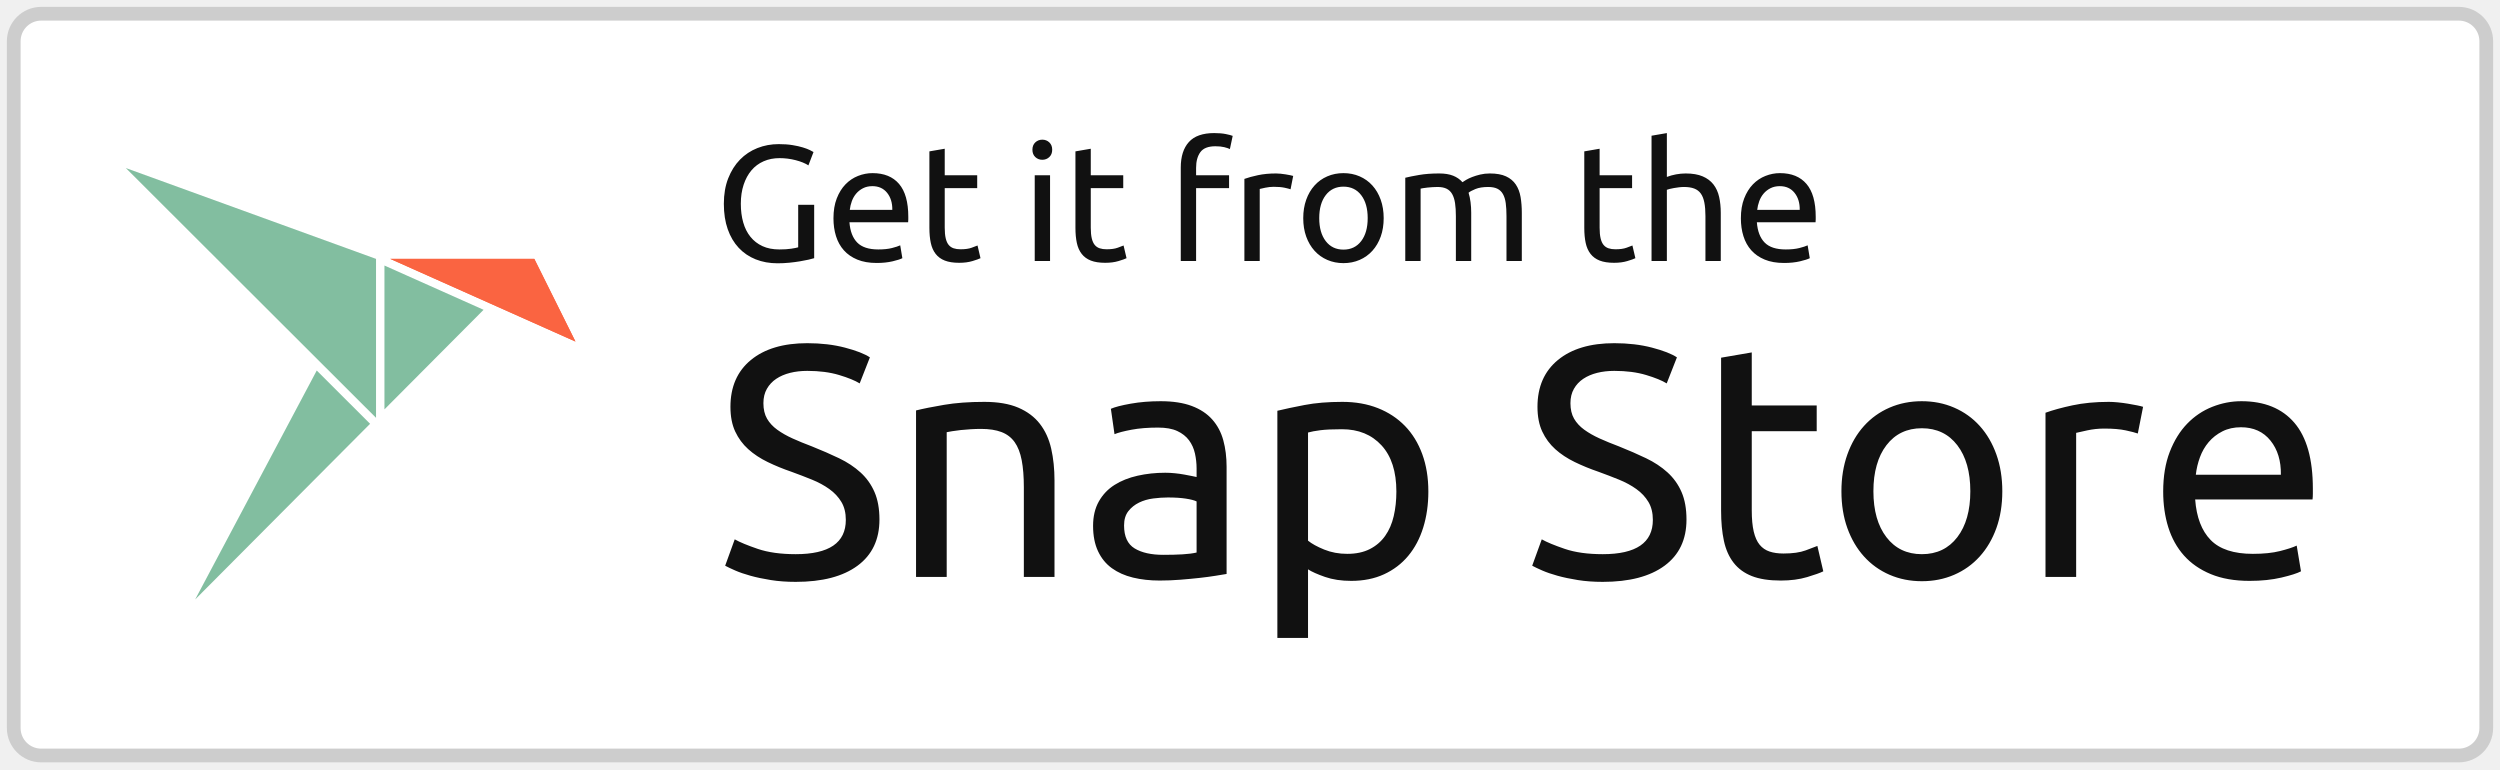
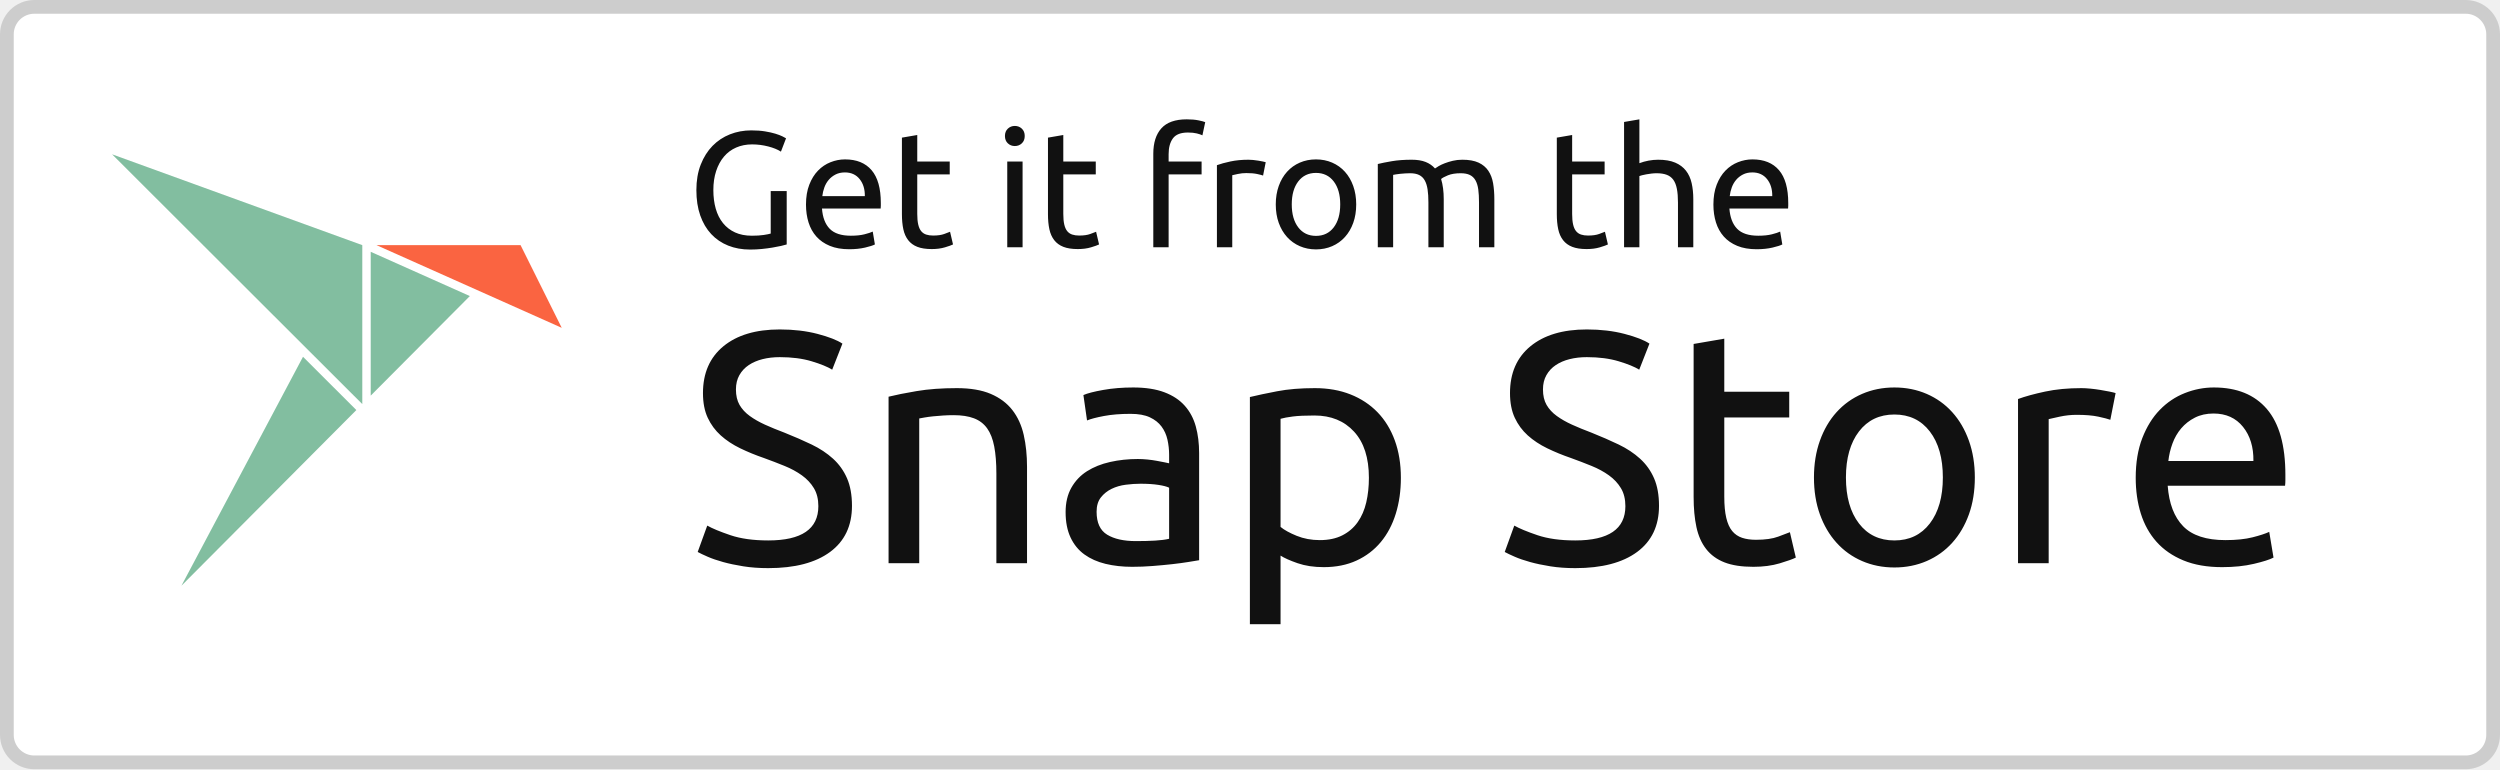
- <svg xmlns="http://www.w3.org/2000/svg" xmlns:xlink="http://www.w3.org/1999/xlink" width="182px" height="56px" viewBox="0 0 182 56" version="1.1">
-   <defs>
-     <polygon id="path-1" points="10.552 0.559 0.061 0.559 13.549 6.58" />
-   </defs>
-   <g id="Other-languages" stroke="none" stroke-width="1" fill="none" fill-rule="evenodd">
-     <g id="EN" transform="translate(-199, -113)">
-       <g id="[EN]-snap-store-white-uneditable" transform="translate(200, 114)">
-         <rect id="Rectangle-path" stroke="#CDCDCD" fill="#FFFFFF" x="0" y="0" width="180" height="54" rx="2" />
-         <g id="logo" transform="translate(8, 11)">
-           <g>
-             <polygon id="Fill-2265" fill="#82BEA0" fill-rule="nonzero" points="18.988 17.802 26.205 10.553 18.988 7.331" />
-             <polygon id="Fill-2266" fill="#82BEA0" fill-rule="nonzero" points="5.208 31.641 17.942 18.852 14.059 14.974" />
-             <polygon id="Fill-2267" fill="#82BEA0" fill-rule="nonzero" points="0.16 0.233 18.375 18.417 18.375 6.846" />
-             <g id="Fill-2268" transform="translate(19.34483, 6.285714)" fill="#FA6441" fill-rule="nonzero">
-               <polygon id="path-2" points="10.552 0.559 0.061 0.559 13.549 6.58" />
-             </g>
-             <g id="colour/snappy-accent-Clipped" transform="translate(19.34483, 6.285714)">
-               <mask id="mask-2" fill="white">
-                 <use xlink:href="#path-1" />
-               </mask>
-               <g id="path-2" />
-               <g id="colour/snappy-accent" mask="url(#mask-2)">
-                 <g transform="translate(-19.91379, -9.142857)" id="Rectangle-2">
-                   <g transform="translate(0.343092, 0.497771)">
-                     <rect id="Rectangle-path" fill="#FA6441" fill-rule="nonzero" x="0" y="0" width="101.276" height="34.857" />
-                   </g>
-                 </g>
-               </g>
-             </g>
-           </g>
-         </g>
-         <path d="M57.108,13.908 L58.272,13.908 L58.272,17.796 C58.176,17.828 58.038,17.864 57.858,17.904 C57.678,17.944 57.47,17.984 57.234,18.024 C56.998,18.064 56.74,18.098 56.46,18.126 C56.18,18.154 55.896,18.168 55.608,18.168 C55.024,18.168 54.492,18.072 54.012,17.88 C53.532,17.688 53.12,17.408 52.776,17.04 C52.432,16.672 52.166,16.22 51.978,15.684 C51.79,15.148 51.696,14.532 51.696,13.836 C51.696,13.14 51.802,12.522 52.014,11.982 C52.226,11.442 52.512,10.988 52.872,10.62 C53.232,10.252 53.654,9.972 54.138,9.78 C54.622,9.588 55.14,9.492 55.692,9.492 C56.068,9.492 56.402,9.516 56.694,9.564 C56.986,9.612 57.236,9.668 57.444,9.732 C57.652,9.796 57.822,9.86 57.954,9.924 C58.086,9.988 58.176,10.036 58.224,10.068 L57.852,11.04 C57.62,10.888 57.312,10.762 56.928,10.662 C56.544,10.562 56.152,10.512 55.752,10.512 C55.328,10.512 54.942,10.588 54.594,10.74 C54.246,10.892 53.95,11.112 53.706,11.4 C53.462,11.688 53.272,12.038 53.136,12.45 C53,12.862 52.932,13.324 52.932,13.836 C52.932,14.332 52.99,14.784 53.106,15.192 C53.222,15.6 53.398,15.95 53.634,16.242 C53.87,16.534 54.162,16.76 54.51,16.92 C54.858,17.08 55.268,17.16 55.74,17.16 C56.076,17.16 56.362,17.142 56.598,17.106 C56.834,17.07 57.004,17.036 57.108,17.004 L57.108,13.908 Z M59.676,14.892 C59.676,14.34 59.756,13.858 59.916,13.446 C60.076,13.034 60.288,12.692 60.552,12.42 C60.816,12.148 61.12,11.944 61.464,11.808 C61.808,11.672 62.16,11.604 62.52,11.604 C63.36,11.604 64.004,11.866 64.452,12.39 C64.9,12.914 65.124,13.712 65.124,14.784 L65.124,14.97 C65.124,15.046 65.12,15.116 65.112,15.18 L60.84,15.18 C60.888,15.828 61.076,16.32 61.404,16.656 C61.732,16.992 62.244,17.16 62.94,17.16 C63.332,17.16 63.662,17.126 63.93,17.058 C64.198,16.99 64.4,16.924 64.536,16.86 L64.692,17.796 C64.556,17.868 64.318,17.944 63.978,18.024 C63.638,18.104 63.252,18.144 62.82,18.144 C62.276,18.144 61.806,18.062 61.41,17.898 C61.014,17.734 60.688,17.508 60.432,17.22 C60.176,16.932 59.986,16.59 59.862,16.194 C59.738,15.798 59.676,15.364 59.676,14.892 Z M63.96,14.28 C63.968,13.776 63.842,13.362 63.582,13.038 C63.322,12.714 62.964,12.552 62.508,12.552 C62.252,12.552 62.026,12.602 61.83,12.702 C61.634,12.802 61.468,12.932 61.332,13.092 C61.196,13.252 61.09,13.436 61.014,13.644 C60.938,13.852 60.888,14.064 60.864,14.28 L63.96,14.28 Z M67.776,11.76 L70.14,11.76 L70.14,12.696 L67.776,12.696 L67.776,15.576 C67.776,15.888 67.8,16.146 67.848,16.35 C67.896,16.554 67.968,16.714 68.064,16.83 C68.16,16.946 68.28,17.028 68.424,17.076 C68.568,17.124 68.736,17.148 68.928,17.148 C69.264,17.148 69.534,17.11 69.738,17.034 C69.942,16.958 70.084,16.904 70.164,16.872 L70.38,17.796 C70.268,17.852 70.072,17.922 69.792,18.006 C69.512,18.09 69.192,18.132 68.832,18.132 C68.408,18.132 68.058,18.078 67.782,17.97 C67.506,17.862 67.284,17.7 67.116,17.484 C66.948,17.268 66.83,17.002 66.762,16.686 C66.694,16.37 66.66,16.004 66.66,15.588 L66.66,10.02 L67.776,9.828 L67.776,11.76 Z M75.444,18 L74.328,18 L74.328,11.76 L75.444,11.76 L75.444,18 Z M74.88,10.632 C74.68,10.632 74.51,10.566 74.37,10.434 C74.23,10.302 74.16,10.124 74.16,9.9 C74.16,9.676 74.23,9.498 74.37,9.366 C74.51,9.234 74.68,9.168 74.88,9.168 C75.08,9.168 75.25,9.234 75.39,9.366 C75.53,9.498 75.6,9.676 75.6,9.9 C75.6,10.124 75.53,10.302 75.39,10.434 C75.25,10.566 75.08,10.632 74.88,10.632 Z M78.408,11.76 L80.772,11.76 L80.772,12.696 L78.408,12.696 L78.408,15.576 C78.408,15.888 78.432,16.146 78.48,16.35 C78.528,16.554 78.6,16.714 78.696,16.83 C78.792,16.946 78.912,17.028 79.056,17.076 C79.2,17.124 79.368,17.148 79.56,17.148 C79.896,17.148 80.166,17.11 80.37,17.034 C80.574,16.958 80.716,16.904 80.796,16.872 L81.012,17.796 C80.9,17.852 80.704,17.922 80.424,18.006 C80.144,18.09 79.824,18.132 79.464,18.132 C79.04,18.132 78.69,18.078 78.414,17.97 C78.138,17.862 77.916,17.7 77.748,17.484 C77.58,17.268 77.462,17.002 77.394,16.686 C77.326,16.37 77.292,16.004 77.292,15.588 L77.292,10.02 L78.408,9.828 L78.408,11.76 Z M87.396,8.688 C87.724,8.688 88.006,8.712 88.242,8.76 C88.478,8.808 88.644,8.852 88.74,8.892 L88.536,9.852 C88.44,9.804 88.304,9.758 88.128,9.714 C87.952,9.67 87.736,9.648 87.48,9.648 C86.96,9.648 86.596,9.79 86.388,10.074 C86.18,10.358 86.076,10.74 86.076,11.22 L86.076,11.76 L88.476,11.76 L88.476,12.696 L86.076,12.696 L86.076,18 L84.96,18 L84.96,11.196 C84.96,10.396 85.156,9.778 85.548,9.342 C85.94,8.906 86.556,8.688 87.396,8.688 Z M91.896,11.628 C91.992,11.628 92.102,11.634 92.226,11.646 C92.35,11.658 92.472,11.674 92.592,11.694 C92.712,11.714 92.822,11.734 92.922,11.754 C93.022,11.774 93.096,11.792 93.144,11.808 L92.952,12.78 C92.864,12.748 92.718,12.71 92.514,12.666 C92.31,12.622 92.048,12.6 91.728,12.6 C91.52,12.6 91.314,12.622 91.11,12.666 C90.906,12.71 90.772,12.74 90.708,12.756 L90.708,18 L89.592,18 L89.592,12.024 C89.856,11.928 90.184,11.838 90.576,11.754 C90.968,11.67 91.408,11.628 91.896,11.628 Z M99.732,14.88 C99.732,15.376 99.66,15.824 99.516,16.224 C99.372,16.624 99.17,16.968 98.91,17.256 C98.65,17.544 98.34,17.766 97.98,17.922 C97.62,18.078 97.228,18.156 96.804,18.156 C96.38,18.156 95.988,18.078 95.628,17.922 C95.268,17.766 94.958,17.544 94.698,17.256 C94.438,16.968 94.236,16.624 94.092,16.224 C93.948,15.824 93.876,15.376 93.876,14.88 C93.876,14.392 93.948,13.946 94.092,13.542 C94.236,13.138 94.438,12.792 94.698,12.504 C94.958,12.216 95.268,11.994 95.628,11.838 C95.988,11.682 96.38,11.604 96.804,11.604 C97.228,11.604 97.62,11.682 97.98,11.838 C98.34,11.994 98.65,12.216 98.91,12.504 C99.17,12.792 99.372,13.138 99.516,13.542 C99.66,13.946 99.732,14.392 99.732,14.88 Z M98.568,14.88 C98.568,14.176 98.41,13.618 98.094,13.206 C97.778,12.794 97.348,12.588 96.804,12.588 C96.26,12.588 95.83,12.794 95.514,13.206 C95.198,13.618 95.04,14.176 95.04,14.88 C95.04,15.584 95.198,16.142 95.514,16.554 C95.83,16.966 96.26,17.172 96.804,17.172 C97.348,17.172 97.778,16.966 98.094,16.554 C98.41,16.142 98.568,15.584 98.568,14.88 Z M101.304,11.94 C101.56,11.876 101.898,11.808 102.318,11.736 C102.738,11.664 103.224,11.628 103.776,11.628 C104.176,11.628 104.512,11.682 104.784,11.79 C105.056,11.898 105.284,12.056 105.468,12.264 C105.524,12.224 105.612,12.168 105.732,12.096 C105.852,12.024 106,11.954 106.176,11.886 C106.352,11.818 106.548,11.758 106.764,11.706 C106.98,11.654 107.212,11.628 107.46,11.628 C107.94,11.628 108.332,11.698 108.636,11.838 C108.94,11.978 109.178,12.176 109.35,12.432 C109.522,12.688 109.638,12.992 109.698,13.344 C109.758,13.696 109.788,14.08 109.788,14.496 L109.788,18 L108.672,18 L108.672,14.736 C108.672,14.368 108.654,14.052 108.618,13.788 C108.582,13.524 108.514,13.304 108.414,13.128 C108.314,12.952 108.178,12.822 108.006,12.738 C107.834,12.654 107.612,12.612 107.34,12.612 C106.964,12.612 106.654,12.662 106.41,12.762 C106.166,12.862 106,12.952 105.912,13.032 C105.976,13.24 106.024,13.468 106.056,13.716 C106.088,13.964 106.104,14.224 106.104,14.496 L106.104,18 L104.988,18 L104.988,14.736 C104.988,14.368 104.968,14.052 104.928,13.788 C104.888,13.524 104.818,13.304 104.718,13.128 C104.618,12.952 104.482,12.822 104.31,12.738 C104.138,12.654 103.92,12.612 103.656,12.612 C103.544,12.612 103.424,12.616 103.296,12.624 C103.168,12.632 103.046,12.642 102.93,12.654 C102.814,12.666 102.708,12.68 102.612,12.696 C102.516,12.712 102.452,12.724 102.42,12.732 L102.42,18 L101.304,18 L101.304,11.94 Z M115.452,11.76 L117.816,11.76 L117.816,12.696 L115.452,12.696 L115.452,15.576 C115.452,15.888 115.476,16.146 115.524,16.35 C115.572,16.554 115.644,16.714 115.74,16.83 C115.836,16.946 115.956,17.028 116.1,17.076 C116.244,17.124 116.412,17.148 116.604,17.148 C116.94,17.148 117.21,17.11 117.414,17.034 C117.618,16.958 117.76,16.904 117.84,16.872 L118.056,17.796 C117.944,17.852 117.748,17.922 117.468,18.006 C117.188,18.09 116.868,18.132 116.508,18.132 C116.084,18.132 115.734,18.078 115.458,17.97 C115.182,17.862 114.96,17.7 114.792,17.484 C114.624,17.268 114.506,17.002 114.438,16.686 C114.37,16.37 114.336,16.004 114.336,15.588 L114.336,10.02 L115.452,9.828 L115.452,11.76 Z M119.232,18 L119.232,8.88 L120.348,8.688 L120.348,11.88 C120.556,11.8 120.778,11.738 121.014,11.694 C121.25,11.65 121.484,11.628 121.716,11.628 C122.212,11.628 122.624,11.698 122.952,11.838 C123.28,11.978 123.542,12.174 123.738,12.426 C123.934,12.678 124.072,12.98 124.152,13.332 C124.232,13.684 124.272,14.072 124.272,14.496 L124.272,18 L123.156,18 L123.156,14.736 C123.156,14.352 123.13,14.024 123.078,13.752 C123.026,13.48 122.94,13.26 122.82,13.092 C122.7,12.924 122.54,12.802 122.34,12.726 C122.14,12.65 121.892,12.612 121.596,12.612 C121.476,12.612 121.352,12.62 121.224,12.636 C121.096,12.652 120.974,12.67 120.858,12.69 C120.742,12.71 120.638,12.732 120.546,12.756 C120.454,12.78 120.388,12.8 120.348,12.816 L120.348,18 L119.232,18 Z M125.736,14.892 C125.736,14.34 125.816,13.858 125.976,13.446 C126.136,13.034 126.348,12.692 126.612,12.42 C126.876,12.148 127.18,11.944 127.524,11.808 C127.868,11.672 128.22,11.604 128.58,11.604 C129.42,11.604 130.064,11.866 130.512,12.39 C130.96,12.914 131.184,13.712 131.184,14.784 L131.184,14.97 C131.184,15.046 131.18,15.116 131.172,15.18 L126.9,15.18 C126.948,15.828 127.136,16.32 127.464,16.656 C127.792,16.992 128.304,17.16 129,17.16 C129.392,17.16 129.722,17.126 129.99,17.058 C130.258,16.99 130.46,16.924 130.596,16.86 L130.752,17.796 C130.616,17.868 130.378,17.944 130.038,18.024 C129.698,18.104 129.312,18.144 128.88,18.144 C128.336,18.144 127.866,18.062 127.47,17.898 C127.074,17.734 126.748,17.508 126.492,17.22 C126.236,16.932 126.046,16.59 125.922,16.194 C125.798,15.798 125.736,15.364 125.736,14.892 Z M130.02,14.28 C130.028,13.776 129.902,13.362 129.642,13.038 C129.382,12.714 129.024,12.552 128.568,12.552 C128.312,12.552 128.086,12.602 127.89,12.702 C127.694,12.802 127.528,12.932 127.392,13.092 C127.256,13.252 127.15,13.436 127.074,13.644 C126.998,13.852 126.948,14.064 126.924,14.28 L130.02,14.28 Z" id="Get-it-from-the" fill="#111111" />
-         <path d="M56.928,39.344 C59.36,39.344 60.576,38.512 60.576,36.848 C60.576,36.336 60.468,35.9 60.252,35.54 C60.036,35.18 59.744,34.868 59.376,34.604 C59.008,34.34 58.588,34.112 58.116,33.92 C57.644,33.728 57.144,33.536 56.616,33.344 C56.008,33.136 55.432,32.9 54.888,32.636 C54.344,32.372 53.872,32.06 53.472,31.7 C53.072,31.34 52.756,30.912 52.524,30.416 C52.292,29.92 52.176,29.32 52.176,28.616 C52.176,27.16 52.672,26.024 53.664,25.208 C54.656,24.392 56.024,23.984 57.768,23.984 C58.776,23.984 59.692,24.092 60.516,24.308 C61.34,24.524 61.944,24.76 62.328,25.016 L61.584,26.912 C61.248,26.704 60.748,26.5 60.084,26.3 C59.42,26.1 58.648,26 57.768,26 C57.32,26 56.904,26.048 56.52,26.144 C56.136,26.24 55.8,26.384 55.512,26.576 C55.224,26.768 54.996,27.012 54.828,27.308 C54.66,27.604 54.576,27.952 54.576,28.352 C54.576,28.8 54.664,29.176 54.84,29.48 C55.016,29.784 55.264,30.052 55.584,30.284 C55.904,30.516 56.276,30.728 56.7,30.92 C57.124,31.112 57.592,31.304 58.104,31.496 C58.824,31.784 59.484,32.072 60.084,32.36 C60.684,32.648 61.204,32.992 61.644,33.392 C62.084,33.792 62.424,34.268 62.664,34.82 C62.904,35.372 63.024,36.04 63.024,36.824 C63.024,38.28 62.492,39.4 61.428,40.184 C60.364,40.968 58.864,41.36 56.928,41.36 C56.272,41.36 55.668,41.316 55.116,41.228 C54.564,41.14 54.072,41.036 53.64,40.916 C53.208,40.796 52.836,40.668 52.524,40.532 C52.212,40.396 51.968,40.28 51.792,40.184 L52.488,38.264 C52.856,38.472 53.416,38.704 54.168,38.96 C54.92,39.216 55.84,39.344 56.928,39.344 Z M65.688,28.88 C66.2,28.752 66.88,28.616 67.728,28.472 C68.576,28.328 69.552,28.256 70.656,28.256 C71.648,28.256 72.472,28.396 73.128,28.676 C73.784,28.956 74.308,29.348 74.7,29.852 C75.092,30.356 75.368,30.96 75.528,31.664 C75.688,32.368 75.768,33.144 75.768,33.992 L75.768,41 L73.536,41 L73.536,34.472 C73.536,33.704 73.484,33.048 73.38,32.504 C73.276,31.96 73.104,31.52 72.864,31.184 C72.624,30.848 72.304,30.604 71.904,30.452 C71.504,30.3 71.008,30.224 70.416,30.224 C70.176,30.224 69.928,30.232 69.672,30.248 C69.416,30.264 69.172,30.284 68.94,30.308 C68.708,30.332 68.5,30.36 68.316,30.392 C68.132,30.424 68,30.448 67.92,30.464 L67.92,41 L65.688,41 L65.688,28.88 Z M83.688,39.392 C84.216,39.392 84.684,39.38 85.092,39.356 C85.5,39.332 85.84,39.288 86.112,39.224 L86.112,35.504 C85.952,35.424 85.692,35.356 85.332,35.3 C84.972,35.244 84.536,35.216 84.024,35.216 C83.688,35.216 83.332,35.24 82.956,35.288 C82.58,35.336 82.236,35.436 81.924,35.588 C81.612,35.74 81.352,35.948 81.144,36.212 C80.936,36.476 80.832,36.824 80.832,37.256 C80.832,38.056 81.088,38.612 81.6,38.924 C82.112,39.236 82.808,39.392 83.688,39.392 Z M83.496,28.208 C84.392,28.208 85.148,28.324 85.764,28.556 C86.38,28.788 86.876,29.116 87.252,29.54 C87.628,29.964 87.896,30.468 88.056,31.052 C88.216,31.636 88.296,32.28 88.296,32.984 L88.296,40.784 C88.104,40.816 87.836,40.86 87.492,40.916 C87.148,40.972 86.76,41.024 86.328,41.072 C85.896,41.12 85.428,41.164 84.924,41.204 C84.42,41.244 83.92,41.264 83.424,41.264 C82.72,41.264 82.072,41.192 81.48,41.048 C80.888,40.904 80.376,40.676 79.944,40.364 C79.512,40.052 79.176,39.64 78.936,39.128 C78.696,38.616 78.576,38 78.576,37.28 C78.576,36.592 78.716,36 78.996,35.504 C79.276,35.008 79.656,34.608 80.136,34.304 C80.616,34 81.176,33.776 81.816,33.632 C82.456,33.488 83.128,33.416 83.832,33.416 C84.056,33.416 84.288,33.428 84.528,33.452 C84.768,33.476 84.996,33.508 85.212,33.548 C85.428,33.588 85.616,33.624 85.776,33.656 C85.936,33.688 86.048,33.712 86.112,33.728 L86.112,33.104 C86.112,32.736 86.072,32.372 85.992,32.012 C85.912,31.652 85.768,31.332 85.56,31.052 C85.352,30.772 85.068,30.548 84.708,30.38 C84.348,30.212 83.88,30.128 83.304,30.128 C82.568,30.128 81.924,30.18 81.372,30.284 C80.82,30.388 80.408,30.496 80.136,30.608 L79.872,28.76 C80.16,28.632 80.64,28.508 81.312,28.388 C81.984,28.268 82.712,28.208 83.496,28.208 Z M100.656,34.784 C100.656,33.328 100.296,32.208 99.576,31.424 C98.856,30.64 97.896,30.248 96.696,30.248 C96.024,30.248 95.5,30.272 95.124,30.32 C94.748,30.368 94.448,30.424 94.224,30.488 L94.224,38.36 C94.496,38.584 94.888,38.8 95.4,39.008 C95.912,39.216 96.472,39.32 97.08,39.32 C97.72,39.32 98.268,39.204 98.724,38.972 C99.18,38.74 99.552,38.42 99.84,38.012 C100.128,37.604 100.336,37.124 100.464,36.572 C100.592,36.02 100.656,35.424 100.656,34.784 Z M102.984,34.784 C102.984,35.728 102.86,36.6 102.612,37.4 C102.364,38.2 102,38.888 101.52,39.464 C101.04,40.04 100.452,40.488 99.756,40.808 C99.06,41.128 98.264,41.288 97.368,41.288 C96.648,41.288 96.012,41.192 95.46,41 C94.908,40.808 94.496,40.624 94.224,40.448 L94.224,45.44 L91.992,45.44 L91.992,28.904 C92.52,28.776 93.18,28.636 93.972,28.484 C94.764,28.332 95.68,28.256 96.72,28.256 C97.68,28.256 98.544,28.408 99.312,28.712 C100.08,29.016 100.736,29.448 101.28,30.008 C101.824,30.568 102.244,31.252 102.54,32.06 C102.836,32.868 102.984,33.776 102.984,34.784 Z M115.68,39.344 C118.112,39.344 119.328,38.512 119.328,36.848 C119.328,36.336 119.22,35.9 119.004,35.54 C118.788,35.18 118.496,34.868 118.128,34.604 C117.76,34.34 117.34,34.112 116.868,33.92 C116.396,33.728 115.896,33.536 115.368,33.344 C114.76,33.136 114.184,32.9 113.64,32.636 C113.096,32.372 112.624,32.06 112.224,31.7 C111.824,31.34 111.508,30.912 111.276,30.416 C111.044,29.92 110.928,29.32 110.928,28.616 C110.928,27.16 111.424,26.024 112.416,25.208 C113.408,24.392 114.776,23.984 116.52,23.984 C117.528,23.984 118.444,24.092 119.268,24.308 C120.092,24.524 120.696,24.76 121.08,25.016 L120.336,26.912 C120,26.704 119.5,26.5 118.836,26.3 C118.172,26.1 117.4,26 116.52,26 C116.072,26 115.656,26.048 115.272,26.144 C114.888,26.24 114.552,26.384 114.264,26.576 C113.976,26.768 113.748,27.012 113.58,27.308 C113.412,27.604 113.328,27.952 113.328,28.352 C113.328,28.8 113.416,29.176 113.592,29.48 C113.768,29.784 114.016,30.052 114.336,30.284 C114.656,30.516 115.028,30.728 115.452,30.92 C115.876,31.112 116.344,31.304 116.856,31.496 C117.576,31.784 118.236,32.072 118.836,32.36 C119.436,32.648 119.956,32.992 120.396,33.392 C120.836,33.792 121.176,34.268 121.416,34.82 C121.656,35.372 121.776,36.04 121.776,36.824 C121.776,38.28 121.244,39.4 120.18,40.184 C119.116,40.968 117.616,41.36 115.68,41.36 C115.024,41.36 114.42,41.316 113.868,41.228 C113.316,41.14 112.824,41.036 112.392,40.916 C111.96,40.796 111.588,40.668 111.276,40.532 C110.964,40.396 110.72,40.28 110.544,40.184 L111.24,38.264 C111.608,38.472 112.168,38.704 112.92,38.96 C113.672,39.216 114.592,39.344 115.68,39.344 Z M126.528,28.52 L131.256,28.52 L131.256,30.392 L126.528,30.392 L126.528,36.152 C126.528,36.776 126.576,37.292 126.672,37.7 C126.768,38.108 126.912,38.428 127.104,38.66 C127.296,38.892 127.536,39.056 127.824,39.152 C128.112,39.248 128.448,39.296 128.832,39.296 C129.504,39.296 130.044,39.22 130.452,39.068 C130.86,38.916 131.144,38.808 131.304,38.744 L131.736,40.592 C131.512,40.704 131.12,40.844 130.56,41.012 C130,41.18 129.36,41.264 128.64,41.264 C127.792,41.264 127.092,41.156 126.54,40.94 C125.988,40.724 125.544,40.4 125.208,39.968 C124.872,39.536 124.636,39.004 124.5,38.372 C124.364,37.74 124.296,37.008 124.296,36.176 L124.296,25.04 L126.528,24.656 L126.528,28.52 Z M144.768,34.76 C144.768,35.752 144.624,36.648 144.336,37.448 C144.048,38.248 143.644,38.936 143.124,39.512 C142.604,40.088 141.984,40.532 141.264,40.844 C140.544,41.156 139.76,41.312 138.912,41.312 C138.064,41.312 137.28,41.156 136.56,40.844 C135.84,40.532 135.22,40.088 134.7,39.512 C134.18,38.936 133.776,38.248 133.488,37.448 C133.2,36.648 133.056,35.752 133.056,34.76 C133.056,33.784 133.2,32.892 133.488,32.084 C133.776,31.276 134.18,30.584 134.7,30.008 C135.22,29.432 135.84,28.988 136.56,28.676 C137.28,28.364 138.064,28.208 138.912,28.208 C139.76,28.208 140.544,28.364 141.264,28.676 C141.984,28.988 142.604,29.432 143.124,30.008 C143.644,30.584 144.048,31.276 144.336,32.084 C144.624,32.892 144.768,33.784 144.768,34.76 Z M142.44,34.76 C142.44,33.352 142.124,32.236 141.492,31.412 C140.86,30.588 140,30.176 138.912,30.176 C137.824,30.176 136.964,30.588 136.332,31.412 C135.7,32.236 135.384,33.352 135.384,34.76 C135.384,36.168 135.7,37.284 136.332,38.108 C136.964,38.932 137.824,39.344 138.912,39.344 C140,39.344 140.86,38.932 141.492,38.108 C142.124,37.284 142.44,36.168 142.44,34.76 Z M152.52,28.256 C152.712,28.256 152.932,28.268 153.18,28.292 C153.428,28.316 153.672,28.348 153.912,28.388 C154.152,28.428 154.372,28.468 154.572,28.508 C154.772,28.548 154.92,28.584 155.016,28.616 L154.632,30.56 C154.456,30.496 154.164,30.42 153.756,30.332 C153.348,30.244 152.824,30.2 152.184,30.2 C151.768,30.2 151.356,30.244 150.948,30.332 C150.54,30.42 150.272,30.48 150.144,30.512 L150.144,41 L147.912,41 L147.912,29.048 C148.44,28.856 149.096,28.676 149.88,28.508 C150.664,28.34 151.544,28.256 152.52,28.256 Z M156.48,34.784 C156.48,33.68 156.64,32.716 156.96,31.892 C157.28,31.068 157.704,30.384 158.232,29.84 C158.76,29.296 159.368,28.888 160.056,28.616 C160.744,28.344 161.448,28.208 162.168,28.208 C163.848,28.208 165.136,28.732 166.032,29.78 C166.928,30.828 167.376,32.424 167.376,34.568 L167.376,34.94 C167.376,35.092 167.368,35.232 167.352,35.36 L158.808,35.36 C158.904,36.656 159.28,37.64 159.936,38.312 C160.592,38.984 161.616,39.32 163.008,39.32 C163.792,39.32 164.452,39.252 164.988,39.116 C165.524,38.98 165.928,38.848 166.2,38.72 L166.512,40.592 C166.24,40.736 165.764,40.888 165.084,41.048 C164.404,41.208 163.632,41.288 162.768,41.288 C161.68,41.288 160.74,41.124 159.948,40.796 C159.156,40.468 158.504,40.016 157.992,39.44 C157.48,38.864 157.1,38.18 156.852,37.388 C156.604,36.596 156.48,35.728 156.48,34.784 Z M165.048,33.56 C165.064,32.552 164.812,31.724 164.292,31.076 C163.772,30.428 163.056,30.104 162.144,30.104 C161.632,30.104 161.18,30.204 160.788,30.404 C160.396,30.604 160.064,30.864 159.792,31.184 C159.52,31.504 159.308,31.872 159.156,32.288 C159.004,32.704 158.904,33.128 158.856,33.56 L165.048,33.56 Z" id="Snap-Store" fill="#111111" />
-       </g>
+ <svg xmlns="http://www.w3.org/2000/svg" width="182px" height="56px" viewBox="0 0 182 56" version="1.1">
+   <g id="[EN]-snap-store-white-uneditable" stroke="none" stroke-width="1" fill="none" fill-rule="evenodd">
+     <rect id="Rectangle-path" stroke="#CDCDCD" fill="#FFFFFF" x="0.5" y="0.5" width="181" height="55" rx="2" />
+     <g id="logo" transform="translate(8, 11)" fill-rule="nonzero">
+       <path d="M18.988,17.802 L18.988,7.331 L26.205,10.553 L18.988,17.802 Z M5.208,31.641 L14.059,14.974 L17.942,18.852 L5.208,31.641 Z M0.16,0.233 L18.375,6.846 L18.375,18.417 L0.16,0.233 Z" id="body" fill="#82BEA0" />
+       <polygon id="head" fill="#FA6441" points="29.897 6.845 19.406 6.845 32.894 12.866" />
    </g>
+     <path d="M56.108,13.908 L57.272,13.908 L57.272,17.796 C57.176,17.828 57.038,17.864 56.858,17.904 C56.678,17.944 56.47,17.984 56.234,18.024 C55.998,18.064 55.74,18.098 55.46,18.126 C55.18,18.154 54.896,18.168 54.608,18.168 C54.024,18.168 53.492,18.072 53.012,17.88 C52.532,17.688 52.12,17.408 51.776,17.04 C51.432,16.672 51.166,16.22 50.978,15.684 C50.79,15.148 50.696,14.532 50.696,13.836 C50.696,13.14 50.802,12.522 51.014,11.982 C51.226,11.442 51.512,10.988 51.872,10.62 C52.232,10.252 52.654,9.972 53.138,9.78 C53.622,9.588 54.14,9.492 54.692,9.492 C55.068,9.492 55.402,9.516 55.694,9.564 C55.986,9.612 56.236,9.668 56.444,9.732 C56.652,9.796 56.822,9.86 56.954,9.924 C57.086,9.988 57.176,10.036 57.224,10.068 L56.852,11.04 C56.62,10.888 56.312,10.762 55.928,10.662 C55.544,10.562 55.152,10.512 54.752,10.512 C54.328,10.512 53.942,10.588 53.594,10.74 C53.246,10.892 52.95,11.112 52.706,11.4 C52.462,11.688 52.272,12.038 52.136,12.45 C52,12.862 51.932,13.324 51.932,13.836 C51.932,14.332 51.99,14.784 52.106,15.192 C52.222,15.6 52.398,15.95 52.634,16.242 C52.87,16.534 53.162,16.76 53.51,16.92 C53.858,17.08 54.268,17.16 54.74,17.16 C55.076,17.16 55.362,17.142 55.598,17.106 C55.834,17.07 56.004,17.036 56.108,17.004 L56.108,13.908 Z M58.676,14.892 C58.676,14.34 58.756,13.858 58.916,13.446 C59.076,13.034 59.288,12.692 59.552,12.42 C59.816,12.148 60.12,11.944 60.464,11.808 C60.808,11.672 61.16,11.604 61.52,11.604 C62.36,11.604 63.004,11.866 63.452,12.39 C63.9,12.914 64.124,13.712 64.124,14.784 L64.124,14.97 C64.124,15.046 64.12,15.116 64.112,15.18 L59.84,15.18 C59.888,15.828 60.076,16.32 60.404,16.656 C60.732,16.992 61.244,17.16 61.94,17.16 C62.332,17.16 62.662,17.126 62.93,17.058 C63.198,16.99 63.4,16.924 63.536,16.86 L63.692,17.796 C63.556,17.868 63.318,17.944 62.978,18.024 C62.638,18.104 62.252,18.144 61.82,18.144 C61.276,18.144 60.806,18.062 60.41,17.898 C60.014,17.734 59.688,17.508 59.432,17.22 C59.176,16.932 58.986,16.59 58.862,16.194 C58.738,15.798 58.676,15.364 58.676,14.892 Z M62.96,14.28 C62.968,13.776 62.842,13.362 62.582,13.038 C62.322,12.714 61.964,12.552 61.508,12.552 C61.252,12.552 61.026,12.602 60.83,12.702 C60.634,12.802 60.468,12.932 60.332,13.092 C60.196,13.252 60.09,13.436 60.014,13.644 C59.938,13.852 59.888,14.064 59.864,14.28 L62.96,14.28 Z M66.776,11.76 L69.14,11.76 L69.14,12.696 L66.776,12.696 L66.776,15.576 C66.776,15.888 66.8,16.146 66.848,16.35 C66.896,16.554 66.968,16.714 67.064,16.83 C67.16,16.946 67.28,17.028 67.424,17.076 C67.568,17.124 67.736,17.148 67.928,17.148 C68.264,17.148 68.534,17.11 68.738,17.034 C68.942,16.958 69.084,16.904 69.164,16.872 L69.38,17.796 C69.268,17.852 69.072,17.922 68.792,18.006 C68.512,18.09 68.192,18.132 67.832,18.132 C67.408,18.132 67.058,18.078 66.782,17.97 C66.506,17.862 66.284,17.7 66.116,17.484 C65.948,17.268 65.83,17.002 65.762,16.686 C65.694,16.37 65.66,16.004 65.66,15.588 L65.66,10.02 L66.776,9.828 L66.776,11.76 Z M74.444,18 L73.328,18 L73.328,11.76 L74.444,11.76 L74.444,18 Z M73.88,10.632 C73.68,10.632 73.51,10.566 73.37,10.434 C73.23,10.302 73.16,10.124 73.16,9.9 C73.16,9.676 73.23,9.498 73.37,9.366 C73.51,9.234 73.68,9.168 73.88,9.168 C74.08,9.168 74.25,9.234 74.39,9.366 C74.53,9.498 74.6,9.676 74.6,9.9 C74.6,10.124 74.53,10.302 74.39,10.434 C74.25,10.566 74.08,10.632 73.88,10.632 Z M77.408,11.76 L79.772,11.76 L79.772,12.696 L77.408,12.696 L77.408,15.576 C77.408,15.888 77.432,16.146 77.48,16.35 C77.528,16.554 77.6,16.714 77.696,16.83 C77.792,16.946 77.912,17.028 78.056,17.076 C78.2,17.124 78.368,17.148 78.56,17.148 C78.896,17.148 79.166,17.11 79.37,17.034 C79.574,16.958 79.716,16.904 79.796,16.872 L80.012,17.796 C79.9,17.852 79.704,17.922 79.424,18.006 C79.144,18.09 78.824,18.132 78.464,18.132 C78.04,18.132 77.69,18.078 77.414,17.97 C77.138,17.862 76.916,17.7 76.748,17.484 C76.58,17.268 76.462,17.002 76.394,16.686 C76.326,16.37 76.292,16.004 76.292,15.588 L76.292,10.02 L77.408,9.828 L77.408,11.76 Z M86.396,8.688 C86.724,8.688 87.006,8.712 87.242,8.76 C87.478,8.808 87.644,8.852 87.74,8.892 L87.536,9.852 C87.44,9.804 87.304,9.758 87.128,9.714 C86.952,9.67 86.736,9.648 86.48,9.648 C85.96,9.648 85.596,9.79 85.388,10.074 C85.18,10.358 85.076,10.74 85.076,11.22 L85.076,11.76 L87.476,11.76 L87.476,12.696 L85.076,12.696 L85.076,18 L83.96,18 L83.96,11.196 C83.96,10.396 84.156,9.778 84.548,9.342 C84.94,8.906 85.556,8.688 86.396,8.688 Z M90.896,11.628 C90.992,11.628 91.102,11.634 91.226,11.646 C91.35,11.658 91.472,11.674 91.592,11.694 C91.712,11.714 91.822,11.734 91.922,11.754 C92.022,11.774 92.096,11.792 92.144,11.808 L91.952,12.78 C91.864,12.748 91.718,12.71 91.514,12.666 C91.31,12.622 91.048,12.6 90.728,12.6 C90.52,12.6 90.314,12.622 90.11,12.666 C89.906,12.71 89.772,12.74 89.708,12.756 L89.708,18 L88.592,18 L88.592,12.024 C88.856,11.928 89.184,11.838 89.576,11.754 C89.968,11.67 90.408,11.628 90.896,11.628 Z M98.732,14.88 C98.732,15.376 98.66,15.824 98.516,16.224 C98.372,16.624 98.17,16.968 97.91,17.256 C97.65,17.544 97.34,17.766 96.98,17.922 C96.62,18.078 96.228,18.156 95.804,18.156 C95.38,18.156 94.988,18.078 94.628,17.922 C94.268,17.766 93.958,17.544 93.698,17.256 C93.438,16.968 93.236,16.624 93.092,16.224 C92.948,15.824 92.876,15.376 92.876,14.88 C92.876,14.392 92.948,13.946 93.092,13.542 C93.236,13.138 93.438,12.792 93.698,12.504 C93.958,12.216 94.268,11.994 94.628,11.838 C94.988,11.682 95.38,11.604 95.804,11.604 C96.228,11.604 96.62,11.682 96.98,11.838 C97.34,11.994 97.65,12.216 97.91,12.504 C98.17,12.792 98.372,13.138 98.516,13.542 C98.66,13.946 98.732,14.392 98.732,14.88 Z M97.568,14.88 C97.568,14.176 97.41,13.618 97.094,13.206 C96.778,12.794 96.348,12.588 95.804,12.588 C95.26,12.588 94.83,12.794 94.514,13.206 C94.198,13.618 94.04,14.176 94.04,14.88 C94.04,15.584 94.198,16.142 94.514,16.554 C94.83,16.966 95.26,17.172 95.804,17.172 C96.348,17.172 96.778,16.966 97.094,16.554 C97.41,16.142 97.568,15.584 97.568,14.88 Z M100.304,11.94 C100.56,11.876 100.898,11.808 101.318,11.736 C101.738,11.664 102.224,11.628 102.776,11.628 C103.176,11.628 103.512,11.682 103.784,11.79 C104.056,11.898 104.284,12.056 104.468,12.264 C104.524,12.224 104.612,12.168 104.732,12.096 C104.852,12.024 105,11.954 105.176,11.886 C105.352,11.818 105.548,11.758 105.764,11.706 C105.98,11.654 106.212,11.628 106.46,11.628 C106.94,11.628 107.332,11.698 107.636,11.838 C107.94,11.978 108.178,12.176 108.35,12.432 C108.522,12.688 108.638,12.992 108.698,13.344 C108.758,13.696 108.788,14.08 108.788,14.496 L108.788,18 L107.672,18 L107.672,14.736 C107.672,14.368 107.654,14.052 107.618,13.788 C107.582,13.524 107.514,13.304 107.414,13.128 C107.314,12.952 107.178,12.822 107.006,12.738 C106.834,12.654 106.612,12.612 106.34,12.612 C105.964,12.612 105.654,12.662 105.41,12.762 C105.166,12.862 105,12.952 104.912,13.032 C104.976,13.24 105.024,13.468 105.056,13.716 C105.088,13.964 105.104,14.224 105.104,14.496 L105.104,18 L103.988,18 L103.988,14.736 C103.988,14.368 103.968,14.052 103.928,13.788 C103.888,13.524 103.818,13.304 103.718,13.128 C103.618,12.952 103.482,12.822 103.31,12.738 C103.138,12.654 102.92,12.612 102.656,12.612 C102.544,12.612 102.424,12.616 102.296,12.624 C102.168,12.632 102.046,12.642 101.93,12.654 C101.814,12.666 101.708,12.68 101.612,12.696 C101.516,12.712 101.452,12.724 101.42,12.732 L101.42,18 L100.304,18 L100.304,11.94 Z M114.452,11.76 L116.816,11.76 L116.816,12.696 L114.452,12.696 L114.452,15.576 C114.452,15.888 114.476,16.146 114.524,16.35 C114.572,16.554 114.644,16.714 114.74,16.83 C114.836,16.946 114.956,17.028 115.1,17.076 C115.244,17.124 115.412,17.148 115.604,17.148 C115.94,17.148 116.21,17.11 116.414,17.034 C116.618,16.958 116.76,16.904 116.84,16.872 L117.056,17.796 C116.944,17.852 116.748,17.922 116.468,18.006 C116.188,18.09 115.868,18.132 115.508,18.132 C115.084,18.132 114.734,18.078 114.458,17.97 C114.182,17.862 113.96,17.7 113.792,17.484 C113.624,17.268 113.506,17.002 113.438,16.686 C113.37,16.37 113.336,16.004 113.336,15.588 L113.336,10.02 L114.452,9.828 L114.452,11.76 Z M118.232,18 L118.232,8.88 L119.348,8.688 L119.348,11.88 C119.556,11.8 119.778,11.738 120.014,11.694 C120.25,11.65 120.484,11.628 120.716,11.628 C121.212,11.628 121.624,11.698 121.952,11.838 C122.28,11.978 122.542,12.174 122.738,12.426 C122.934,12.678 123.072,12.98 123.152,13.332 C123.232,13.684 123.272,14.072 123.272,14.496 L123.272,18 L122.156,18 L122.156,14.736 C122.156,14.352 122.13,14.024 122.078,13.752 C122.026,13.48 121.94,13.26 121.82,13.092 C121.7,12.924 121.54,12.802 121.34,12.726 C121.14,12.65 120.892,12.612 120.596,12.612 C120.476,12.612 120.352,12.62 120.224,12.636 C120.096,12.652 119.974,12.67 119.858,12.69 C119.742,12.71 119.638,12.732 119.546,12.756 C119.454,12.78 119.388,12.8 119.348,12.816 L119.348,18 L118.232,18 Z M124.736,14.892 C124.736,14.34 124.816,13.858 124.976,13.446 C125.136,13.034 125.348,12.692 125.612,12.42 C125.876,12.148 126.18,11.944 126.524,11.808 C126.868,11.672 127.22,11.604 127.58,11.604 C128.42,11.604 129.064,11.866 129.512,12.39 C129.96,12.914 130.184,13.712 130.184,14.784 L130.184,14.97 C130.184,15.046 130.18,15.116 130.172,15.18 L125.9,15.18 C125.948,15.828 126.136,16.32 126.464,16.656 C126.792,16.992 127.304,17.16 128,17.16 C128.392,17.16 128.722,17.126 128.99,17.058 C129.258,16.99 129.46,16.924 129.596,16.86 L129.752,17.796 C129.616,17.868 129.378,17.944 129.038,18.024 C128.698,18.104 128.312,18.144 127.88,18.144 C127.336,18.144 126.866,18.062 126.47,17.898 C126.074,17.734 125.748,17.508 125.492,17.22 C125.236,16.932 125.046,16.59 124.922,16.194 C124.798,15.798 124.736,15.364 124.736,14.892 Z M129.02,14.28 C129.028,13.776 128.902,13.362 128.642,13.038 C128.382,12.714 128.024,12.552 127.568,12.552 C127.312,12.552 127.086,12.602 126.89,12.702 C126.694,12.802 126.528,12.932 126.392,13.092 C126.256,13.252 126.15,13.436 126.074,13.644 C125.998,13.852 125.948,14.064 125.924,14.28 L129.02,14.28 Z" id="Get-it-from-the" fill="#111111" />
+     <path d="M55.928,39.344 C58.36,39.344 59.576,38.512 59.576,36.848 C59.576,36.336 59.468,35.9 59.252,35.54 C59.036,35.18 58.744,34.868 58.376,34.604 C58.008,34.34 57.588,34.112 57.116,33.92 C56.644,33.728 56.144,33.536 55.616,33.344 C55.008,33.136 54.432,32.9 53.888,32.636 C53.344,32.372 52.872,32.06 52.472,31.7 C52.072,31.34 51.756,30.912 51.524,30.416 C51.292,29.92 51.176,29.32 51.176,28.616 C51.176,27.16 51.672,26.024 52.664,25.208 C53.656,24.392 55.024,23.984 56.768,23.984 C57.776,23.984 58.692,24.092 59.516,24.308 C60.34,24.524 60.944,24.76 61.328,25.016 L60.584,26.912 C60.248,26.704 59.748,26.5 59.084,26.3 C58.42,26.1 57.648,26 56.768,26 C56.32,26 55.904,26.048 55.52,26.144 C55.136,26.24 54.8,26.384 54.512,26.576 C54.224,26.768 53.996,27.012 53.828,27.308 C53.66,27.604 53.576,27.952 53.576,28.352 C53.576,28.8 53.664,29.176 53.84,29.48 C54.016,29.784 54.264,30.052 54.584,30.284 C54.904,30.516 55.276,30.728 55.7,30.92 C56.124,31.112 56.592,31.304 57.104,31.496 C57.824,31.784 58.484,32.072 59.084,32.36 C59.684,32.648 60.204,32.992 60.644,33.392 C61.084,33.792 61.424,34.268 61.664,34.82 C61.904,35.372 62.024,36.04 62.024,36.824 C62.024,38.28 61.492,39.4 60.428,40.184 C59.364,40.968 57.864,41.36 55.928,41.36 C55.272,41.36 54.668,41.316 54.116,41.228 C53.564,41.14 53.072,41.036 52.64,40.916 C52.208,40.796 51.836,40.668 51.524,40.532 C51.212,40.396 50.968,40.28 50.792,40.184 L51.488,38.264 C51.856,38.472 52.416,38.704 53.168,38.96 C53.92,39.216 54.84,39.344 55.928,39.344 Z M64.688,28.88 C65.2,28.752 65.88,28.616 66.728,28.472 C67.576,28.328 68.552,28.256 69.656,28.256 C70.648,28.256 71.472,28.396 72.128,28.676 C72.784,28.956 73.308,29.348 73.7,29.852 C74.092,30.356 74.368,30.96 74.528,31.664 C74.688,32.368 74.768,33.144 74.768,33.992 L74.768,41 L72.536,41 L72.536,34.472 C72.536,33.704 72.484,33.048 72.38,32.504 C72.276,31.96 72.104,31.52 71.864,31.184 C71.624,30.848 71.304,30.604 70.904,30.452 C70.504,30.3 70.008,30.224 69.416,30.224 C69.176,30.224 68.928,30.232 68.672,30.248 C68.416,30.264 68.172,30.284 67.94,30.308 C67.708,30.332 67.5,30.36 67.316,30.392 C67.132,30.424 67,30.448 66.92,30.464 L66.92,41 L64.688,41 L64.688,28.88 Z M82.688,39.392 C83.216,39.392 83.684,39.38 84.092,39.356 C84.5,39.332 84.84,39.288 85.112,39.224 L85.112,35.504 C84.952,35.424 84.692,35.356 84.332,35.3 C83.972,35.244 83.536,35.216 83.024,35.216 C82.688,35.216 82.332,35.24 81.956,35.288 C81.58,35.336 81.236,35.436 80.924,35.588 C80.612,35.74 80.352,35.948 80.144,36.212 C79.936,36.476 79.832,36.824 79.832,37.256 C79.832,38.056 80.088,38.612 80.6,38.924 C81.112,39.236 81.808,39.392 82.688,39.392 Z M82.496,28.208 C83.392,28.208 84.148,28.324 84.764,28.556 C85.38,28.788 85.876,29.116 86.252,29.54 C86.628,29.964 86.896,30.468 87.056,31.052 C87.216,31.636 87.296,32.28 87.296,32.984 L87.296,40.784 C87.104,40.816 86.836,40.86 86.492,40.916 C86.148,40.972 85.76,41.024 85.328,41.072 C84.896,41.12 84.428,41.164 83.924,41.204 C83.42,41.244 82.92,41.264 82.424,41.264 C81.72,41.264 81.072,41.192 80.48,41.048 C79.888,40.904 79.376,40.676 78.944,40.364 C78.512,40.052 78.176,39.64 77.936,39.128 C77.696,38.616 77.576,38 77.576,37.28 C77.576,36.592 77.716,36 77.996,35.504 C78.276,35.008 78.656,34.608 79.136,34.304 C79.616,34 80.176,33.776 80.816,33.632 C81.456,33.488 82.128,33.416 82.832,33.416 C83.056,33.416 83.288,33.428 83.528,33.452 C83.768,33.476 83.996,33.508 84.212,33.548 C84.428,33.588 84.616,33.624 84.776,33.656 C84.936,33.688 85.048,33.712 85.112,33.728 L85.112,33.104 C85.112,32.736 85.072,32.372 84.992,32.012 C84.912,31.652 84.768,31.332 84.56,31.052 C84.352,30.772 84.068,30.548 83.708,30.38 C83.348,30.212 82.88,30.128 82.304,30.128 C81.568,30.128 80.924,30.18 80.372,30.284 C79.82,30.388 79.408,30.496 79.136,30.608 L78.872,28.76 C79.16,28.632 79.64,28.508 80.312,28.388 C80.984,28.268 81.712,28.208 82.496,28.208 Z M99.656,34.784 C99.656,33.328 99.296,32.208 98.576,31.424 C97.856,30.64 96.896,30.248 95.696,30.248 C95.024,30.248 94.5,30.272 94.124,30.32 C93.748,30.368 93.448,30.424 93.224,30.488 L93.224,38.36 C93.496,38.584 93.888,38.8 94.4,39.008 C94.912,39.216 95.472,39.32 96.08,39.32 C96.72,39.32 97.268,39.204 97.724,38.972 C98.18,38.74 98.552,38.42 98.84,38.012 C99.128,37.604 99.336,37.124 99.464,36.572 C99.592,36.02 99.656,35.424 99.656,34.784 Z M101.984,34.784 C101.984,35.728 101.86,36.6 101.612,37.4 C101.364,38.2 101,38.888 100.52,39.464 C100.04,40.04 99.452,40.488 98.756,40.808 C98.06,41.128 97.264,41.288 96.368,41.288 C95.648,41.288 95.012,41.192 94.46,41 C93.908,40.808 93.496,40.624 93.224,40.448 L93.224,45.44 L90.992,45.44 L90.992,28.904 C91.52,28.776 92.18,28.636 92.972,28.484 C93.764,28.332 94.68,28.256 95.72,28.256 C96.68,28.256 97.544,28.408 98.312,28.712 C99.08,29.016 99.736,29.448 100.28,30.008 C100.824,30.568 101.244,31.252 101.54,32.06 C101.836,32.868 101.984,33.776 101.984,34.784 Z M114.68,39.344 C117.112,39.344 118.328,38.512 118.328,36.848 C118.328,36.336 118.22,35.9 118.004,35.54 C117.788,35.18 117.496,34.868 117.128,34.604 C116.76,34.34 116.34,34.112 115.868,33.92 C115.396,33.728 114.896,33.536 114.368,33.344 C113.76,33.136 113.184,32.9 112.64,32.636 C112.096,32.372 111.624,32.06 111.224,31.7 C110.824,31.34 110.508,30.912 110.276,30.416 C110.044,29.92 109.928,29.32 109.928,28.616 C109.928,27.16 110.424,26.024 111.416,25.208 C112.408,24.392 113.776,23.984 115.52,23.984 C116.528,23.984 117.444,24.092 118.268,24.308 C119.092,24.524 119.696,24.76 120.08,25.016 L119.336,26.912 C119,26.704 118.5,26.5 117.836,26.3 C117.172,26.1 116.4,26 115.52,26 C115.072,26 114.656,26.048 114.272,26.144 C113.888,26.24 113.552,26.384 113.264,26.576 C112.976,26.768 112.748,27.012 112.58,27.308 C112.412,27.604 112.328,27.952 112.328,28.352 C112.328,28.8 112.416,29.176 112.592,29.48 C112.768,29.784 113.016,30.052 113.336,30.284 C113.656,30.516 114.028,30.728 114.452,30.92 C114.876,31.112 115.344,31.304 115.856,31.496 C116.576,31.784 117.236,32.072 117.836,32.36 C118.436,32.648 118.956,32.992 119.396,33.392 C119.836,33.792 120.176,34.268 120.416,34.82 C120.656,35.372 120.776,36.04 120.776,36.824 C120.776,38.28 120.244,39.4 119.18,40.184 C118.116,40.968 116.616,41.36 114.68,41.36 C114.024,41.36 113.42,41.316 112.868,41.228 C112.316,41.14 111.824,41.036 111.392,40.916 C110.96,40.796 110.588,40.668 110.276,40.532 C109.964,40.396 109.72,40.28 109.544,40.184 L110.24,38.264 C110.608,38.472 111.168,38.704 111.92,38.96 C112.672,39.216 113.592,39.344 114.68,39.344 Z M125.528,28.52 L130.256,28.52 L130.256,30.392 L125.528,30.392 L125.528,36.152 C125.528,36.776 125.576,37.292 125.672,37.7 C125.768,38.108 125.912,38.428 126.104,38.66 C126.296,38.892 126.536,39.056 126.824,39.152 C127.112,39.248 127.448,39.296 127.832,39.296 C128.504,39.296 129.044,39.22 129.452,39.068 C129.86,38.916 130.144,38.808 130.304,38.744 L130.736,40.592 C130.512,40.704 130.12,40.844 129.56,41.012 C129,41.18 128.36,41.264 127.64,41.264 C126.792,41.264 126.092,41.156 125.54,40.94 C124.988,40.724 124.544,40.4 124.208,39.968 C123.872,39.536 123.636,39.004 123.5,38.372 C123.364,37.74 123.296,37.008 123.296,36.176 L123.296,25.04 L125.528,24.656 L125.528,28.52 Z M143.768,34.76 C143.768,35.752 143.624,36.648 143.336,37.448 C143.048,38.248 142.644,38.936 142.124,39.512 C141.604,40.088 140.984,40.532 140.264,40.844 C139.544,41.156 138.76,41.312 137.912,41.312 C137.064,41.312 136.28,41.156 135.56,40.844 C134.84,40.532 134.22,40.088 133.7,39.512 C133.18,38.936 132.776,38.248 132.488,37.448 C132.2,36.648 132.056,35.752 132.056,34.76 C132.056,33.784 132.2,32.892 132.488,32.084 C132.776,31.276 133.18,30.584 133.7,30.008 C134.22,29.432 134.84,28.988 135.56,28.676 C136.28,28.364 137.064,28.208 137.912,28.208 C138.76,28.208 139.544,28.364 140.264,28.676 C140.984,28.988 141.604,29.432 142.124,30.008 C142.644,30.584 143.048,31.276 143.336,32.084 C143.624,32.892 143.768,33.784 143.768,34.76 Z M141.44,34.76 C141.44,33.352 141.124,32.236 140.492,31.412 C139.86,30.588 139,30.176 137.912,30.176 C136.824,30.176 135.964,30.588 135.332,31.412 C134.7,32.236 134.384,33.352 134.384,34.76 C134.384,36.168 134.7,37.284 135.332,38.108 C135.964,38.932 136.824,39.344 137.912,39.344 C139,39.344 139.86,38.932 140.492,38.108 C141.124,37.284 141.44,36.168 141.44,34.76 Z M151.52,28.256 C151.712,28.256 151.932,28.268 152.18,28.292 C152.428,28.316 152.672,28.348 152.912,28.388 C153.152,28.428 153.372,28.468 153.572,28.508 C153.772,28.548 153.92,28.584 154.016,28.616 L153.632,30.56 C153.456,30.496 153.164,30.42 152.756,30.332 C152.348,30.244 151.824,30.2 151.184,30.2 C150.768,30.2 150.356,30.244 149.948,30.332 C149.54,30.42 149.272,30.48 149.144,30.512 L149.144,41 L146.912,41 L146.912,29.048 C147.44,28.856 148.096,28.676 148.88,28.508 C149.664,28.34 150.544,28.256 151.52,28.256 Z M155.48,34.784 C155.48,33.68 155.64,32.716 155.96,31.892 C156.28,31.068 156.704,30.384 157.232,29.84 C157.76,29.296 158.368,28.888 159.056,28.616 C159.744,28.344 160.448,28.208 161.168,28.208 C162.848,28.208 164.136,28.732 165.032,29.78 C165.928,30.828 166.376,32.424 166.376,34.568 L166.376,34.94 C166.376,35.092 166.368,35.232 166.352,35.36 L157.808,35.36 C157.904,36.656 158.28,37.64 158.936,38.312 C159.592,38.984 160.616,39.32 162.008,39.32 C162.792,39.32 163.452,39.252 163.988,39.116 C164.524,38.98 164.928,38.848 165.2,38.72 L165.512,40.592 C165.24,40.736 164.764,40.888 164.084,41.048 C163.404,41.208 162.632,41.288 161.768,41.288 C160.68,41.288 159.74,41.124 158.948,40.796 C158.156,40.468 157.504,40.016 156.992,39.44 C156.48,38.864 156.1,38.18 155.852,37.388 C155.604,36.596 155.48,35.728 155.48,34.784 Z M164.048,33.56 C164.064,32.552 163.812,31.724 163.292,31.076 C162.772,30.428 162.056,30.104 161.144,30.104 C160.632,30.104 160.18,30.204 159.788,30.404 C159.396,30.604 159.064,30.864 158.792,31.184 C158.52,31.504 158.308,31.872 158.156,32.288 C158.004,32.704 157.904,33.128 157.856,33.56 L164.048,33.56 Z" id="Snap-Store" fill="#111111" />
  </g>
</svg>
